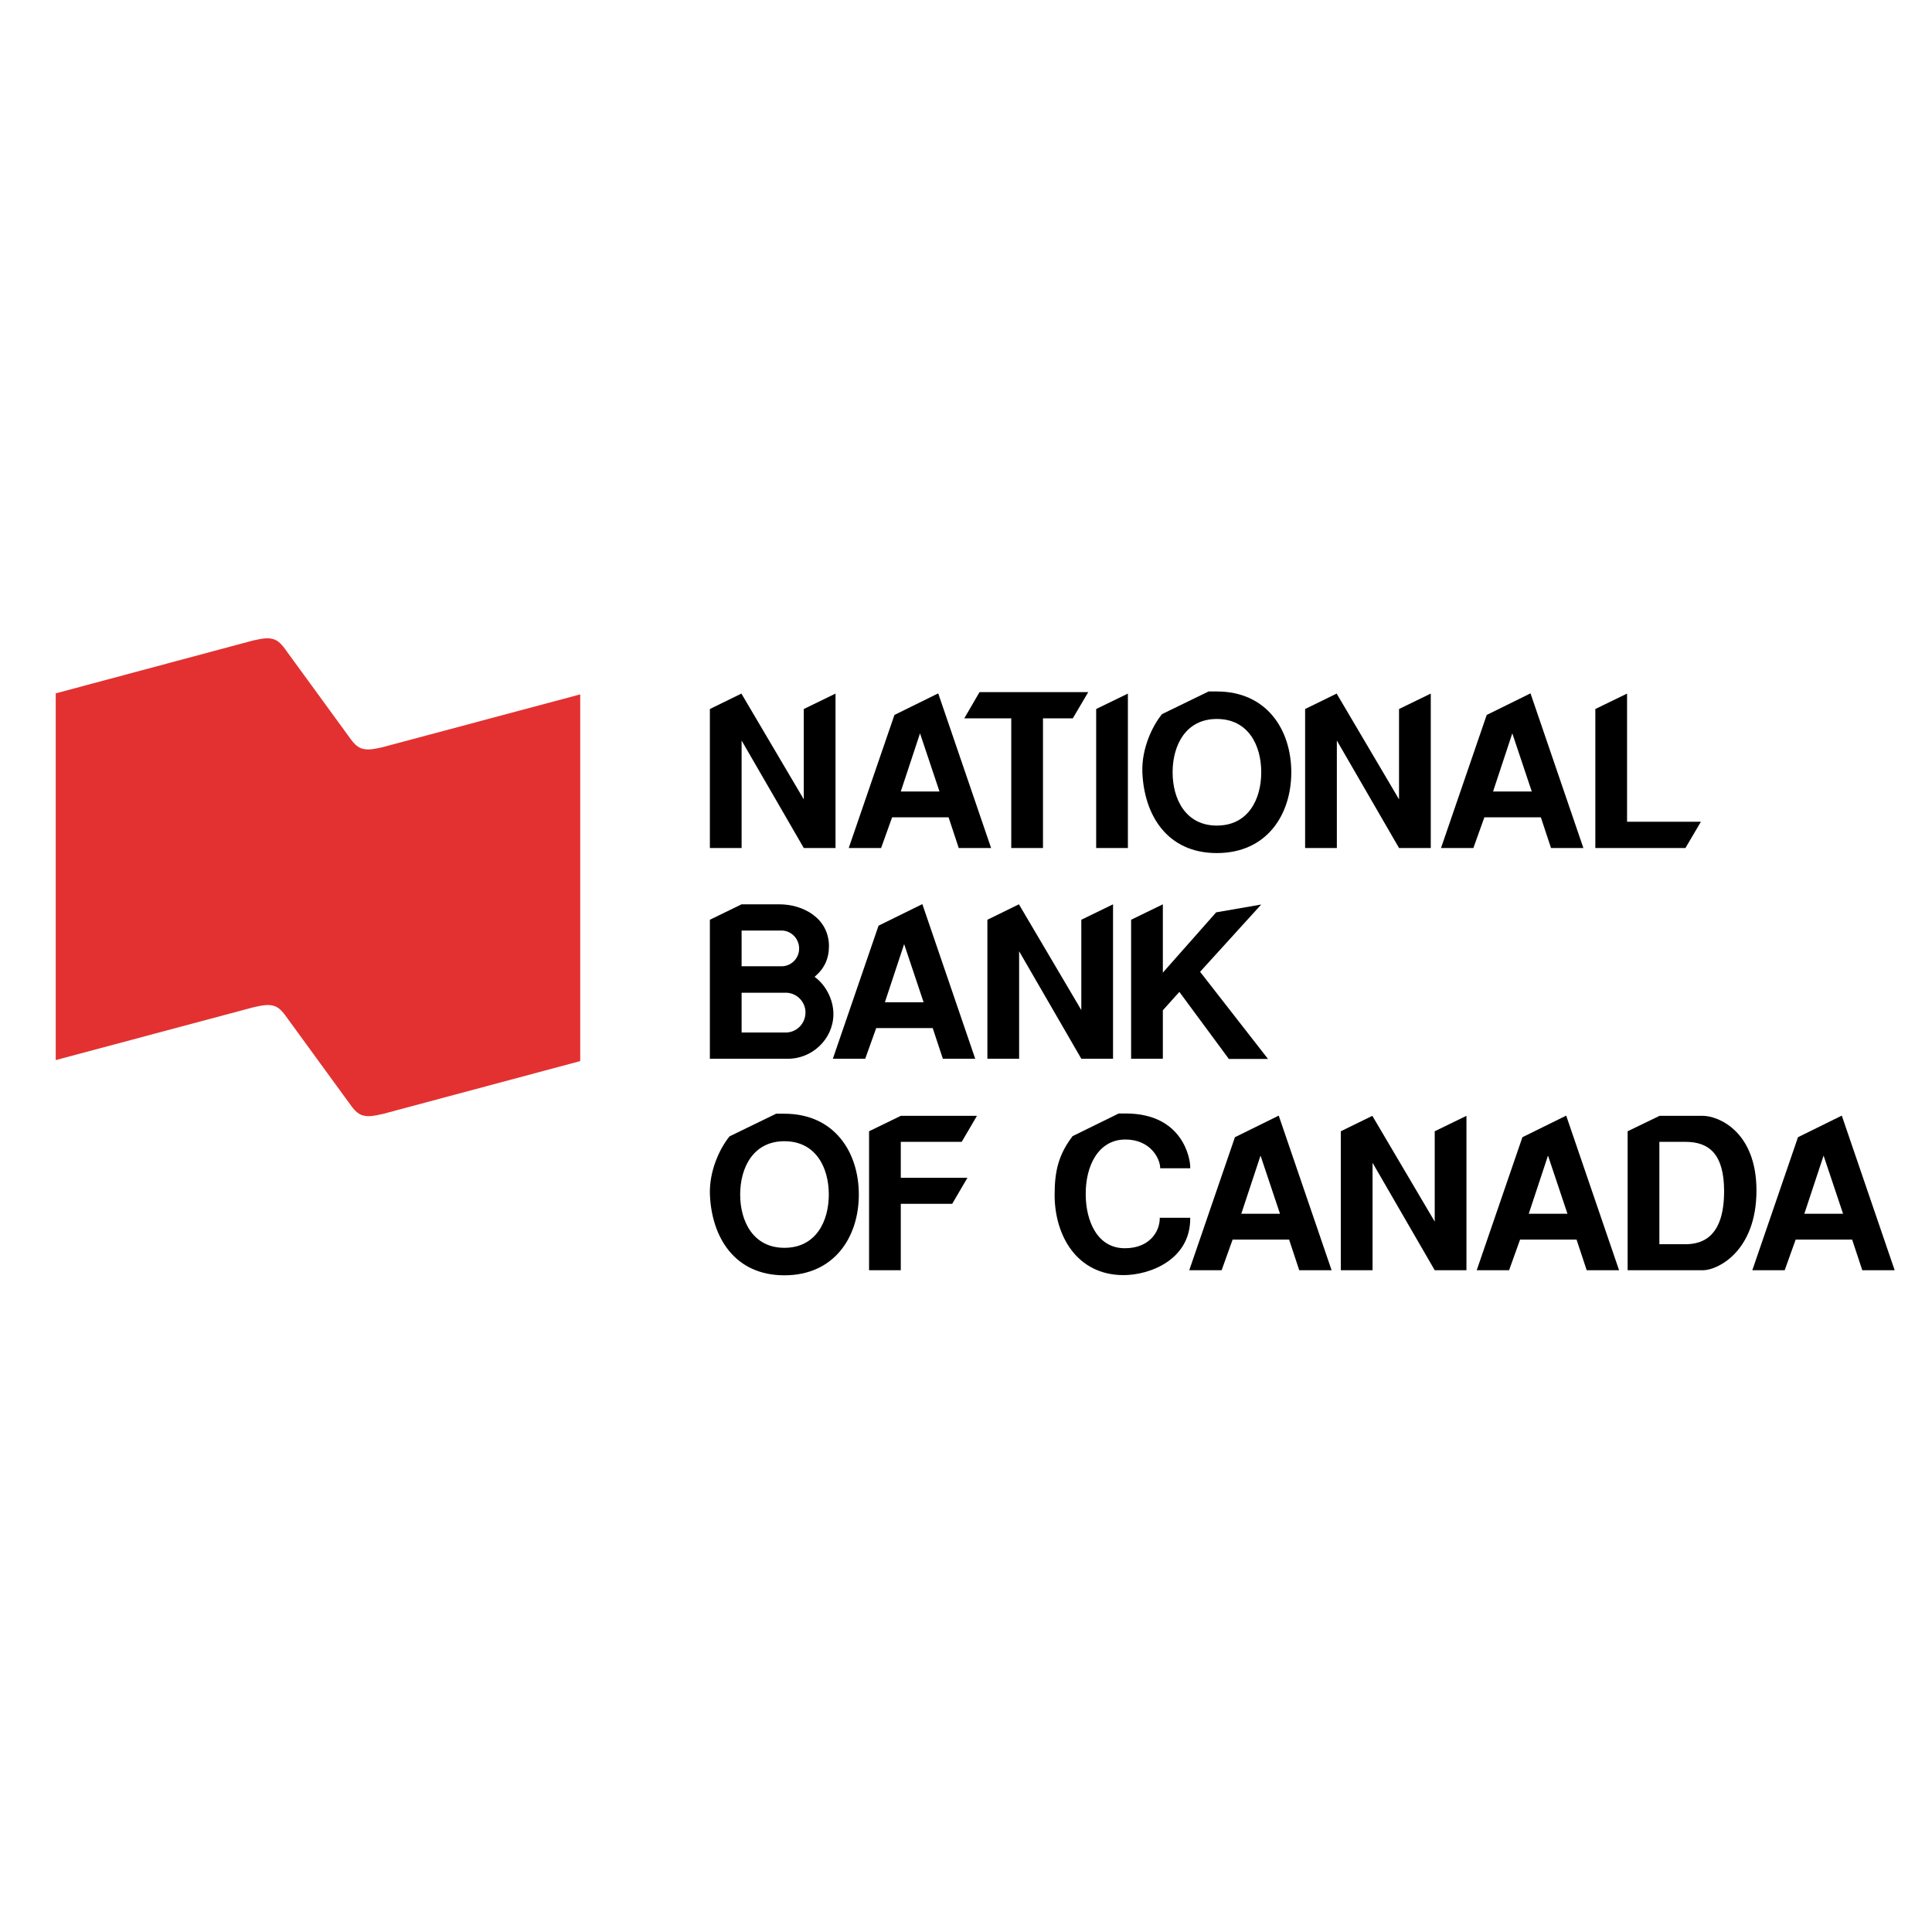
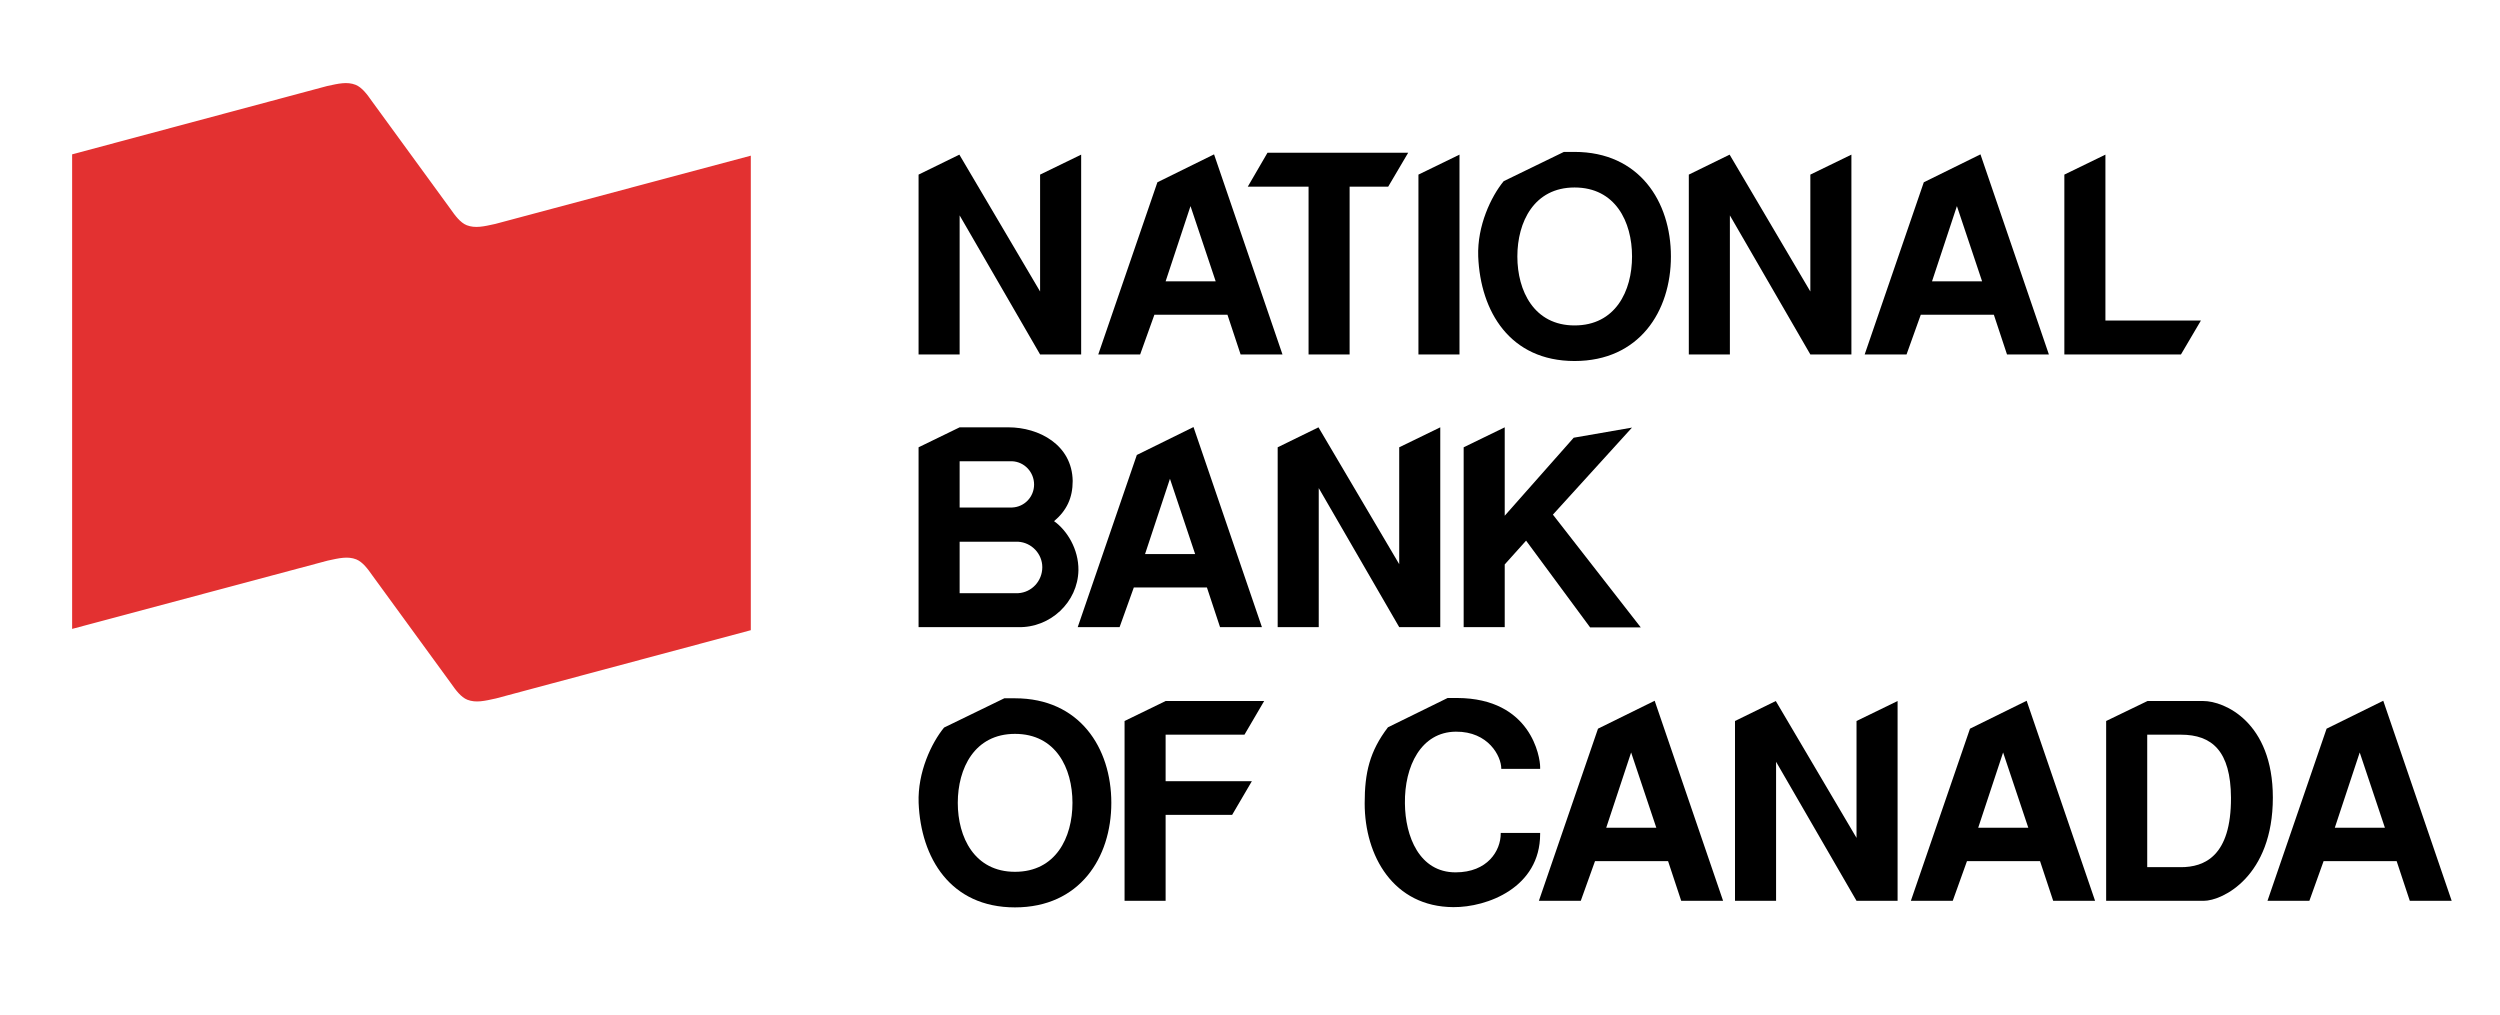
- <svg xmlns="http://www.w3.org/2000/svg" version="1.1" id="Layer_1" width="600" height="600" viewBox="0 0 525 213" overflow="visible" enable-background="new 0 0 525 213" xml:space="preserve">
+ <svg xmlns="http://www.w3.org/2000/svg" version="1.1" id="Layer_1" viewBox="0 0 525 213" overflow="visible" enable-background="new 0 0 525 213" xml:space="preserve">
  <g>
    <path fill-rule="evenodd" clip-rule="evenodd" fill="#E33131" d="M15.146,132.07l53.651-14.336   c2.458-0.542,4.235-0.954,6.006-0.271c1.368,0.548,2.46,2.045,3.415,3.411l16.518,22.663c0.955,1.366,2.049,2.863,3.412,3.411   c1.775,0.683,3.55,0.271,6.007-0.277l53.514-14.33V32.688l-53.651,14.335c-2.456,0.546-4.23,0.955-6.006,0.273   c-1.365-0.548-2.457-2.049-3.413-3.415L78.077,21.218c-0.952-1.364-2.046-2.865-3.41-3.411c-1.775-0.685-3.55-0.272-6.007,0.271   L15.146,32.414V132.07L15.146,132.07z" />
    <polygon fill-rule="evenodd" clip-rule="evenodd" points="218.42,61.213 218.42,36.668 227.044,32.473 227.044,74.434   218.42,74.434 201.523,45.234 201.523,74.434 192.9,74.434 192.9,36.668 201.465,32.473 218.42,61.213  " />
    <polygon fill-rule="evenodd" clip-rule="evenodd" points="283.419,74.434 274.798,74.434 274.798,39.198 262.035,39.198   266.176,32.071 295.72,32.071 291.522,39.198 283.419,39.198 283.419,74.434  " />
    <polygon fill-rule="evenodd" clip-rule="evenodd" points="306.493,74.434 297.872,74.434 297.872,36.668 306.493,32.473   306.493,74.434  " />
    <polygon fill-rule="evenodd" clip-rule="evenodd" points="380.172,61.213 380.172,36.668 388.795,32.473 388.795,74.434   380.172,74.434 363.275,45.234 363.275,74.434 354.651,74.434 354.651,36.668 363.218,32.473 380.172,61.213  " />
    <polygon fill-rule="evenodd" clip-rule="evenodd" points="433.514,74.434 433.514,36.668 442.138,32.473 442.138,67.306   462.196,67.306 458.002,74.434 433.514,74.434  " />
    <path fill-rule="evenodd" clip-rule="evenodd" d="M211.756,89.738c6.436,0,13.393,3.677,13.508,11.265   c0,3.564-1.266,6.21-3.91,8.447c2.701,1.899,5.172,5.864,5.116,10.293c-0.117,6.725-5.921,12.129-12.646,11.956H192.9V93.932   l8.623-4.194H211.756L211.756,89.738z M212.558,106.575c2.586-0.111,4.6-2.238,4.6-4.826c0-2.586-2.014-4.768-4.6-4.885h-11.035   v9.711H212.558L212.558,106.575z M213.824,124.568c2.872-0.172,5.059-2.582,5.059-5.456c0-2.817-2.245-5.176-5.059-5.348h-12.301   v10.804H213.824L213.824,124.568z" />
    <path fill-rule="evenodd" clip-rule="evenodd" d="M226.32,131.699l12.415-36.156l11.899-5.863l14.37,42.019h-8.795l-2.758-8.336   h-15.348l-2.99,8.336H226.32L226.32,131.699z M245.69,100.544l-5.23,15.809h10.519L245.69,100.544L245.69,100.544z" />
    <polygon fill-rule="evenodd" clip-rule="evenodd" points="293.834,118.476 293.834,93.932 302.457,89.738 302.457,131.699   293.834,131.699 276.935,102.496 276.935,131.699 268.312,131.699 268.312,93.932 276.88,89.738 293.834,118.476  " />
    <polygon fill-rule="evenodd" clip-rule="evenodd" points="315.992,118.533 315.992,131.699 307.369,131.699 307.369,93.932   315.992,89.738 315.992,108.303 330.478,91.92 342.72,89.795 326.11,108.073 344.56,131.752 333.925,131.752 320.478,113.535   315.992,118.533  " />
    <path fill-rule="evenodd" clip-rule="evenodd" d="M213.146,190.551c-13.566,0-19.776-10.402-20.235-21.952   c-0.228-6.438,2.7-12.588,5.345-15.812l12.648-6.146c0.862,0,1.379,0,2.241,0c13.564,0,20.233,10.402,20.233,21.958   C233.38,180.148,226.711,190.551,213.146,190.551L213.146,190.551z M225.218,168.599c0-7.304-3.507-14.486-12.071-14.486   c-8.507,0-12.013,7.24-12.013,14.486c0,7.241,3.506,14.481,12.013,14.481C221.711,183.08,225.218,175.897,225.218,168.599   L225.218,168.599z" />
    <polygon fill-rule="evenodd" clip-rule="evenodd" points="236.158,189.174 236.158,151.409 244.78,147.215 265.473,147.215   261.337,154.284 244.78,154.284 244.78,164.056 262.887,164.056 258.749,171.124 244.78,171.124 244.78,189.174 236.158,189.174   " />
    <path fill-rule="evenodd" clip-rule="evenodd" d="M315.152,174.922h8.277v0.229c0,11.262-11.151,15.399-18.224,15.347   c-12.587-0.062-18.623-10.752-18.623-21.785c0-6.438,1.035-10.924,4.886-15.979L304,146.578c0.748,0,1.264,0,2.01,0   c15.577,0.063,17.42,12.479,17.42,14.487v0.401h-8.162v-0.057c0-2.588-2.704-7.814-9.541-7.757   c-7.302,0.057-10.808,7.24-10.693,15.06c0.056,6.954,3.047,14.482,10.632,14.482c6.729,0,9.487-4.539,9.487-8.159V174.922   L315.152,174.922z" />
    <path fill-rule="evenodd" clip-rule="evenodd" d="M323.166,189.174l12.415-36.152l11.899-5.864l14.37,42.017h-8.795l-2.758-8.332   H334.95l-2.988,8.332H323.166L323.166,189.174z M342.536,158.019l-5.23,15.808h10.52L342.536,158.019L342.536,158.019z" />
    <polygon fill-rule="evenodd" clip-rule="evenodd" points="389.87,175.955 389.87,151.409 398.493,147.215 398.493,189.174   389.87,189.174 372.976,159.975 372.976,189.174 364.35,189.174 364.35,151.409 372.916,147.215 389.87,175.955  " />
    <path fill-rule="evenodd" clip-rule="evenodd" d="M401.281,189.174l12.417-36.152l11.897-5.864l14.372,42.017h-8.797l-2.759-8.332   h-15.348l-2.989,8.332H401.281L401.281,189.174z M420.652,158.019l-5.23,15.808h10.52L420.652,158.019L420.652,158.019z" />
    <path fill-rule="evenodd" clip-rule="evenodd" d="M442.291,189.174v-37.765l8.681-4.194h11.728c4.369,0,14.599,4.367,14.599,20.288   c0,16.496-10.519,21.671-14.542,21.671H442.291L442.291,189.174z M457.986,182.105c4.885,0,10.574-2.244,10.52-14.603   c-0.058-9.771-3.968-13.219-10.52-13.219h-7.07v27.821H457.986L457.986,182.105z" />
    <path fill-rule="evenodd" clip-rule="evenodd" d="M476.172,189.174l12.413-36.152l11.899-5.864l14.37,42.017h-8.795l-2.761-8.332   h-15.345l-2.986,8.332H476.172L476.172,189.174z M495.542,158.019l-5.233,15.808h10.522L495.542,158.019L495.542,158.019z" />
    <path fill-rule="evenodd" clip-rule="evenodd" d="M330.657,75.813c-13.564,0-19.772-10.404-20.233-21.956   c-0.23-6.438,2.702-12.588,5.347-15.807l12.646-6.149c0.862,0,1.38,0,2.241,0c13.565,0,20.235,10.404,20.235,21.957   C350.893,65.409,344.223,75.813,330.657,75.813L330.657,75.813z M342.729,53.856c0-7.3-3.509-14.484-12.071-14.484   c-8.506,0-12.013,7.242-12.013,14.484c0,7.242,3.507,14.485,12.013,14.485C339.22,68.342,342.729,61.157,342.729,53.856   L342.729,53.856z" />
    <path fill-rule="evenodd" clip-rule="evenodd" d="M230.636,74.434l12.418-36.155l11.897-5.864l14.369,42.019h-8.794l-2.759-8.335   H242.42l-2.989,8.335H230.636L230.636,74.434z M250.006,43.279l-5.229,15.807h10.519L250.006,43.279L250.006,43.279z" />
    <path fill-rule="evenodd" clip-rule="evenodd" d="M391.582,74.434l12.415-36.155l11.9-5.864l14.368,42.019h-8.795l-2.759-8.335   h-15.349l-2.989,8.335H391.582L391.582,74.434z M410.951,43.279l-5.229,15.807h10.52L410.951,43.279L410.951,43.279z" />
  </g>
</svg>
